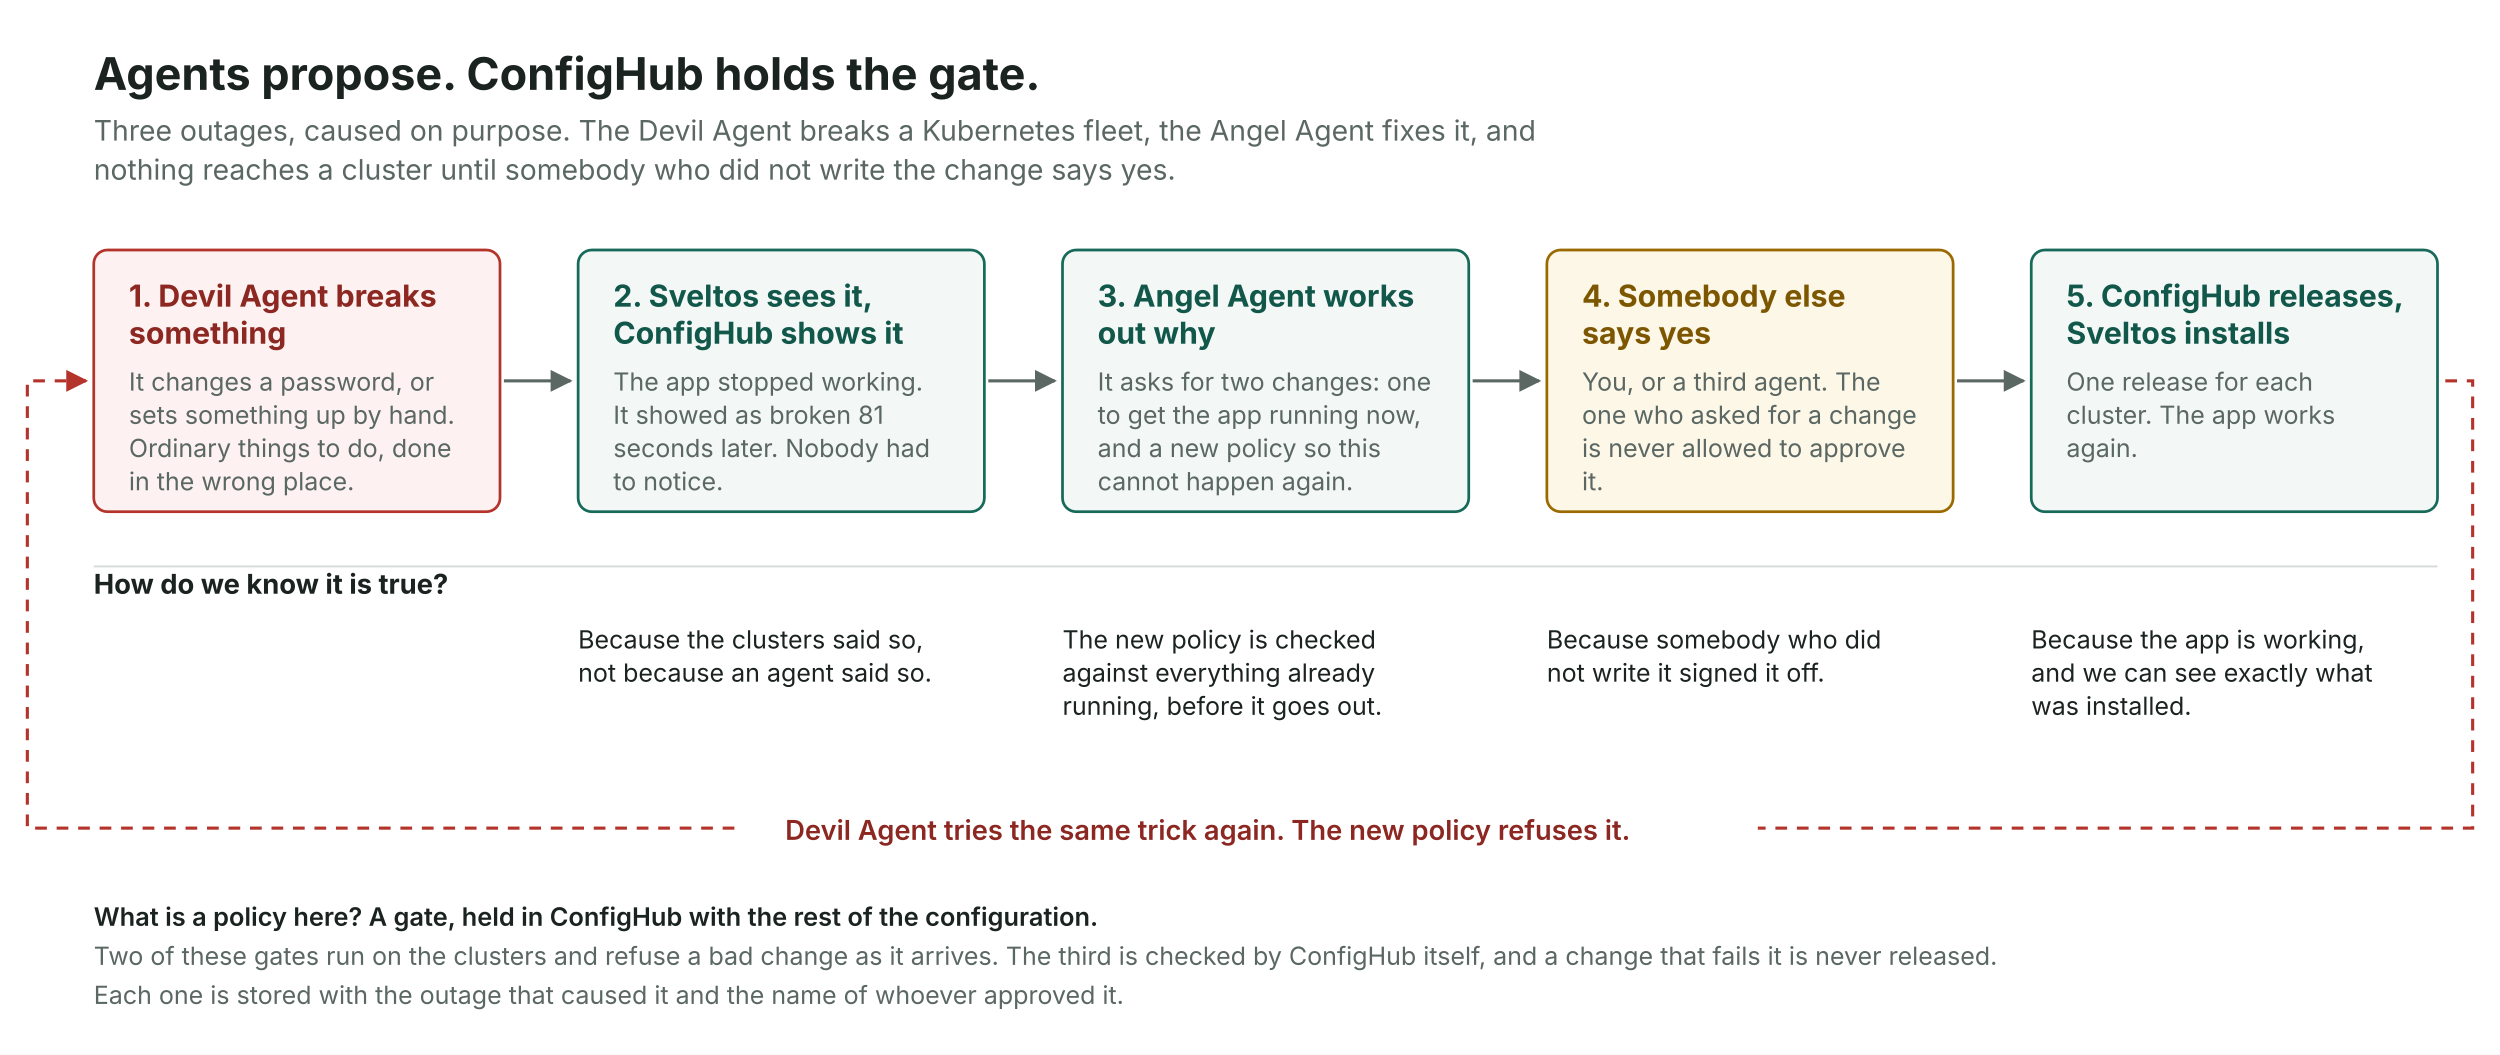
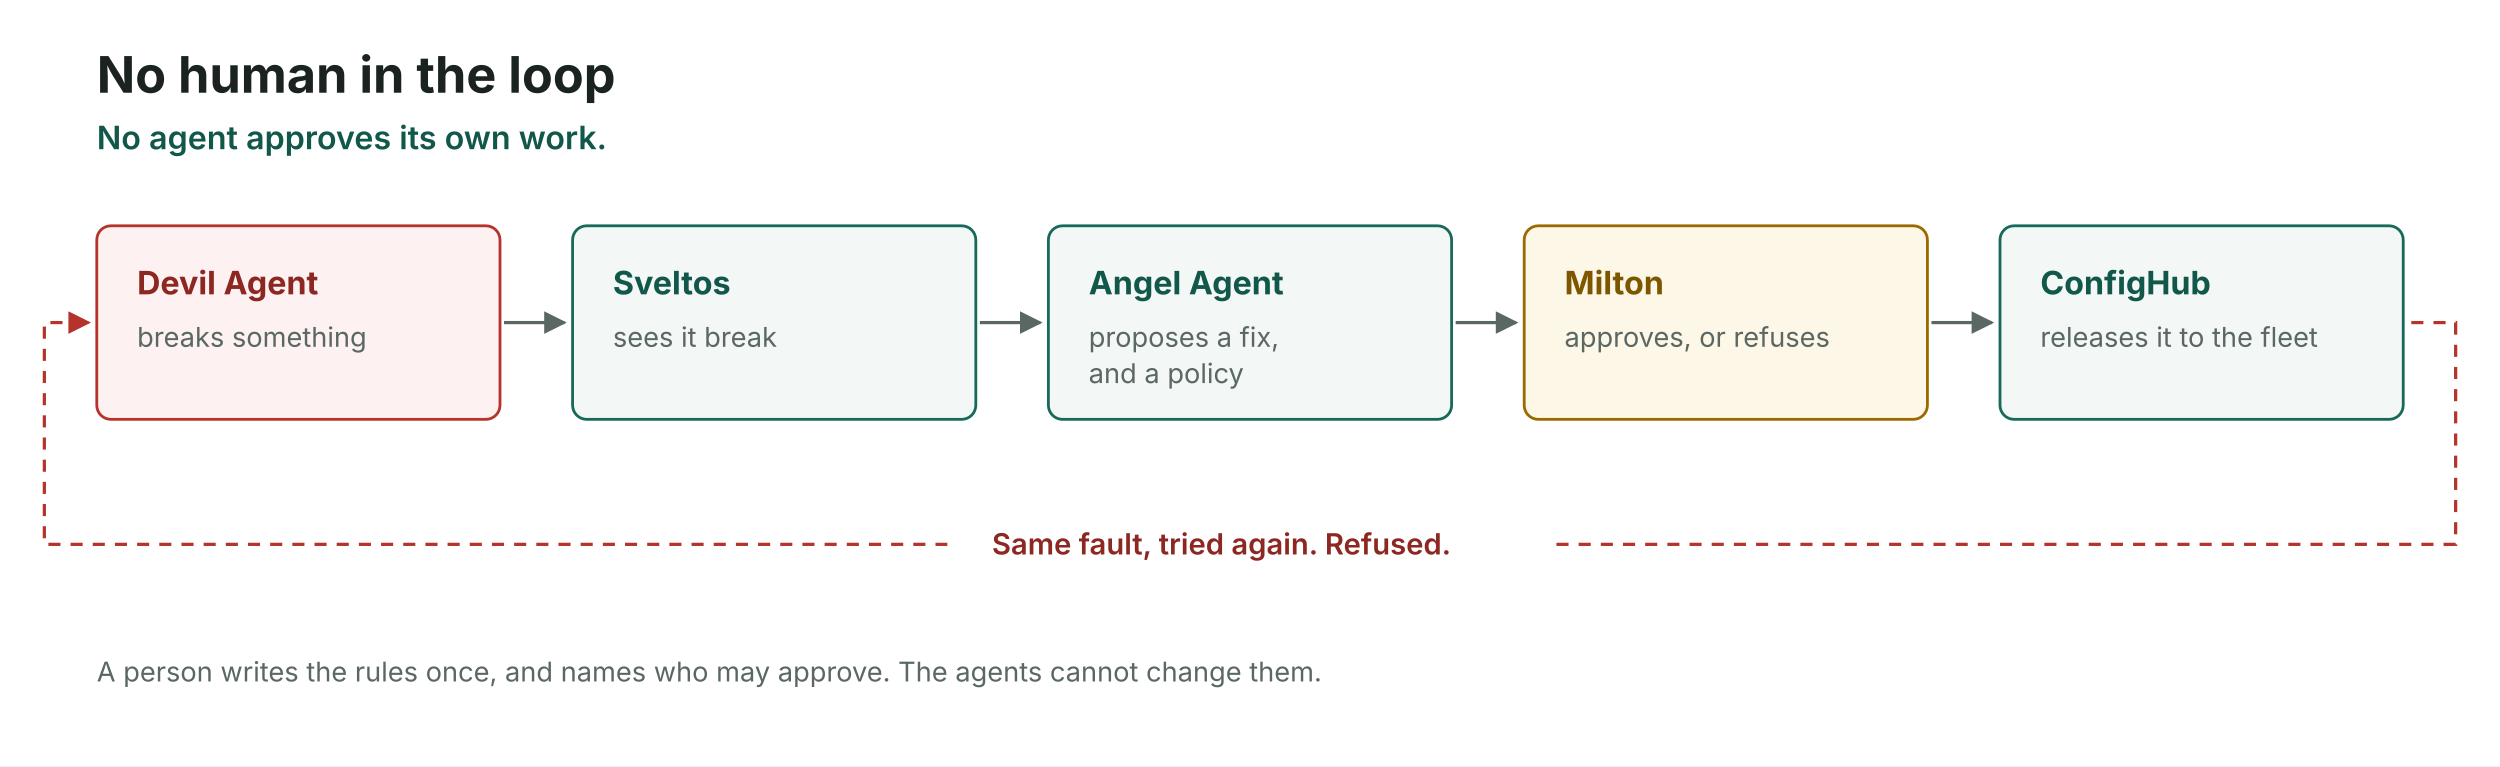
- <svg xmlns="http://www.w3.org/2000/svg" viewBox="0 0 1280 540" width="1280" height="540" font-family="Inter, -apple-system, BlinkMacSystemFont, 'Helvetica Neue', Arial, sans-serif">
+ <svg xmlns="http://www.w3.org/2000/svg" viewBox="0 0 1240 380" width="1240" height="380" font-family="Inter, -apple-system, BlinkMacSystemFont, 'Helvetica Neue', Arial, sans-serif">
  <defs>
-     <marker id="arrow" viewBox="0 0 10 10" refX="9" refY="5" markerWidth="7" markerHeight="7" orient="auto-start-reverse">
+     <marker id="a" viewBox="0 0 10 10" refX="9" refY="5" markerWidth="7" markerHeight="7" orient="auto-start-reverse">
      <path d="M 0 0 L 10 5 L 0 10 z" fill="#5a6762" />
    </marker>
-     <marker id="arrowback" viewBox="0 0 10 10" refX="9" refY="5" markerWidth="7" markerHeight="7" orient="auto-start-reverse">
+     <marker id="r" viewBox="0 0 10 10" refX="9" refY="5" markerWidth="7" markerHeight="7" orient="auto-start-reverse">
      <path d="M 0 0 L 10 5 L 0 10 z" fill="#b4342c" />
    </marker>
  </defs>
-   <rect width="1280" height="540" fill="#ffffff" />
-   <text x="48" y="46" font-size="23" font-weight="700" fill="#1b2320">Agents propose. ConfigHub holds the gate.</text>
-   <text x="48" y="72" font-size="14.5" fill="#5a6762">Three outages, caused on purpose. The Devil Agent breaks a Kubernetes fleet, the Angel Agent fixes it, and</text>
-   <text x="48" y="92" font-size="14.5" fill="#5a6762">nothing reaches a cluster until somebody who did not write the change says yes.</text>
-   <rect x="48" y="128" width="208" height="134" rx="7" fill="#fdf2f1" stroke="#b4342c" stroke-width="1.4" />
-   <text x="66" y="157" font-size="15.5" font-weight="700" fill="#8c2721">1. Devil Agent breaks</text>
-   <text x="66" y="176" font-size="15.5" font-weight="700" fill="#8c2721">something</text>
-   <text x="66" y="200" font-size="12.8" fill="#5a6762">It changes a password, or</text>
-   <text x="66" y="217" font-size="12.8" fill="#5a6762">sets something up by hand.</text>
-   <text x="66" y="234" font-size="12.8" fill="#5a6762">Ordinary things to do, done</text>
-   <text x="66" y="251" font-size="12.8" fill="#5a6762">in the wrong place.</text>
-   <rect x="296" y="128" width="208" height="134" rx="7" fill="#f3f7f5" stroke="#17695a" stroke-width="1.4" />
-   <text x="314" y="157" font-size="15.5" font-weight="700" fill="#11574a">2. Sveltos sees it,</text>
-   <text x="314" y="176" font-size="15.5" font-weight="700" fill="#11574a">ConfigHub shows it</text>
-   <text x="314" y="200" font-size="12.8" fill="#5a6762">The app stopped working.</text>
-   <text x="314" y="217" font-size="12.8" fill="#5a6762">It showed as broken 81</text>
-   <text x="314" y="234" font-size="12.8" fill="#5a6762">seconds later. Nobody had</text>
-   <text x="314" y="251" font-size="12.8" fill="#5a6762">to notice.</text>
-   <rect x="544" y="128" width="208" height="134" rx="7" fill="#f3f7f5" stroke="#17695a" stroke-width="1.4" />
-   <text x="562" y="157" font-size="15.5" font-weight="700" fill="#11574a">3. Angel Agent works</text>
-   <text x="562" y="176" font-size="15.5" font-weight="700" fill="#11574a">out why</text>
-   <text x="562" y="200" font-size="12.8" fill="#5a6762">It asks for two changes: one</text>
-   <text x="562" y="217" font-size="12.8" fill="#5a6762">to get the app running now,</text>
-   <text x="562" y="234" font-size="12.8" fill="#5a6762">and a new policy so this</text>
-   <text x="562" y="251" font-size="12.8" fill="#5a6762">cannot happen again.</text>
-   <rect x="792" y="128" width="208" height="134" rx="7" fill="#fdf7e8" stroke="#9a6a00" stroke-width="1.4" />
-   <text x="810" y="157" font-size="15.5" font-weight="700" fill="#7d5600">4. Somebody else</text>
-   <text x="810" y="176" font-size="15.5" font-weight="700" fill="#7d5600">says yes</text>
-   <text x="810" y="200" font-size="12.8" fill="#5a6762">You, or a third agent. The</text>
-   <text x="810" y="217" font-size="12.8" fill="#5a6762">one who asked for a change</text>
-   <text x="810" y="234" font-size="12.8" fill="#5a6762">is never allowed to approve</text>
-   <text x="810" y="251" font-size="12.8" fill="#5a6762">it.</text>
-   <rect x="1040" y="128" width="208" height="134" rx="7" fill="#f3f7f5" stroke="#17695a" stroke-width="1.4" />
-   <text x="1058" y="157" font-size="15.5" font-weight="700" fill="#11574a">5. ConfigHub releases,</text>
-   <text x="1058" y="176" font-size="15.5" font-weight="700" fill="#11574a">Sveltos installs</text>
-   <text x="1058" y="200" font-size="12.8" fill="#5a6762">One release for each</text>
-   <text x="1058" y="217" font-size="12.8" fill="#5a6762">cluster. The app works</text>
-   <text x="1058" y="234" font-size="12.8" fill="#5a6762">again.</text>
-   <line x1="258" y1="195" x2="292" y2="195" stroke="#5a6762" stroke-width="1.6" marker-end="url(#arrow)" />
-   <line x1="506" y1="195" x2="540" y2="195" stroke="#5a6762" stroke-width="1.6" marker-end="url(#arrow)" />
-   <line x1="754" y1="195" x2="788" y2="195" stroke="#5a6762" stroke-width="1.6" marker-end="url(#arrow)" />
-   <line x1="1002" y1="195" x2="1036" y2="195" stroke="#5a6762" stroke-width="1.6" marker-end="url(#arrow)" />
-   <line x1="48" y1="290" x2="1248" y2="290" stroke="#d6ddd9" stroke-width="1" />
-   <text x="48" y="304" font-size="14" font-weight="700" fill="#1b2320">How do we know it is true?</text>
-   <text x="296" y="332" font-size="12.8" fill="#1b2320">Because the clusters said so,</text>
-   <text x="296" y="349" font-size="12.8" fill="#1b2320">not because an agent said so.</text>
-   <text x="544" y="332" font-size="12.8" fill="#1b2320">The new policy is checked</text>
-   <text x="544" y="349" font-size="12.8" fill="#1b2320">against everything already</text>
-   <text x="544" y="366" font-size="12.8" fill="#1b2320">running, before it goes out.</text>
-   <text x="792" y="332" font-size="12.8" fill="#1b2320">Because somebody who did</text>
-   <text x="792" y="349" font-size="12.8" fill="#1b2320">not write it signed it off.</text>
-   <text x="1040" y="332" font-size="12.8" fill="#1b2320">Because the app is working,</text>
-   <text x="1040" y="349" font-size="12.8" fill="#1b2320">and we can see exactly what</text>
-   <text x="1040" y="366" font-size="12.8" fill="#1b2320">was installed.</text>
-   <path d="M 1252 195 L 1266 195 L 1266 424 L 14 424 L 14 195 L 44 195" fill="none" stroke="#b4342c" stroke-width="1.6" stroke-dasharray="6 5" marker-end="url(#arrowback)" />
-   <rect x="380" y="406" width="520" height="36" rx="6" fill="#ffffff" />
-   <text x="402" y="430" font-size="14" font-weight="600" fill="#8c2721">Devil Agent tries the same trick again. The new policy refuses it.</text>
-   <text x="48" y="474" font-size="13" font-weight="600" fill="#1b2320">What is a policy here? A gate, held in ConfigHub with the rest of the configuration.</text>
-   <text x="48" y="494" font-size="12.8" fill="#5a6762">Two of these gates run on the clusters and refuse a bad change as it arrives. The third is checked by ConfigHub itself, and a change that fails it is never released.</text>
-   <text x="48" y="514" font-size="12.8" fill="#5a6762">Each one is stored with the outage that caused it and the name of whoever approved it.</text>
+   <rect width="1240" height="380" fill="#ffffff" />
+   <text x="48" y="46" font-size="25" font-weight="700" fill="#1b2320">No human in the loop</text>
+   <text x="48" y="74" font-size="16" font-weight="600" fill="#11574a">No agent approves its own work.</text>
+   <rect x="48" y="112" width="200" height="96" rx="7" fill="#fdf2f1" stroke="#b4342c" stroke-width="1.4" />
+   <text x="68" y="146" font-size="16" font-weight="700" fill="#8c2721">Devil Agent</text>
+   <text x="68" y="172" font-size="13.5" fill="#5a6762">breaks something</text>
+   <rect x="284" y="112" width="200" height="96" rx="7" fill="#f3f7f5" stroke="#17695a" stroke-width="1.4" />
+   <text x="304" y="146" font-size="16" font-weight="700" fill="#11574a">Sveltos</text>
+   <text x="304" y="172" font-size="13.5" fill="#5a6762">sees it break</text>
+   <rect x="520" y="112" width="200" height="96" rx="7" fill="#f3f7f5" stroke="#17695a" stroke-width="1.4" />
+   <text x="540" y="146" font-size="16" font-weight="700" fill="#11574a">Angel Agent</text>
+   <text x="540" y="172" font-size="13.5" fill="#5a6762">proposes a fix,</text>
+   <text x="540" y="190" font-size="13.5" fill="#5a6762">and a policy</text>
+   <rect x="756" y="112" width="200" height="96" rx="7" fill="#fdf7e8" stroke="#9a6a00" stroke-width="1.4" />
+   <text x="776" y="146" font-size="16" font-weight="700" fill="#7d5600">Milton</text>
+   <text x="776" y="172" font-size="13.5" fill="#5a6762">approves, or refuses</text>
+   <rect x="992" y="112" width="200" height="96" rx="7" fill="#f3f7f5" stroke="#17695a" stroke-width="1.4" />
+   <text x="1012" y="146" font-size="16" font-weight="700" fill="#11574a">ConfigHub</text>
+   <text x="1012" y="172" font-size="13.5" fill="#5a6762">releases it to the fleet</text>
+   <line x1="250" y1="160" x2="280" y2="160" stroke="#5a6762" stroke-width="1.6" marker-end="url(#a)" />
+   <line x1="486" y1="160" x2="516" y2="160" stroke="#5a6762" stroke-width="1.6" marker-end="url(#a)" />
+   <line x1="722" y1="160" x2="752" y2="160" stroke="#5a6762" stroke-width="1.6" marker-end="url(#a)" />
+   <line x1="958" y1="160" x2="988" y2="160" stroke="#5a6762" stroke-width="1.6" marker-end="url(#a)" />
+   <path d="M 1196 160 L 1218 160 L 1218 270 L 22 270 L 22 160 L 44 160" fill="none" stroke="#b4342c" stroke-width="1.6" stroke-dasharray="6 5" marker-end="url(#r)" />
+   <rect x="470" y="252" width="300" height="34" rx="6" fill="#ffffff" />
+   <text x="492" y="275" font-size="14.5" font-weight="600" fill="#8c2721">Same fault, tried again. Refused.</text>
+   <text x="48" y="338" font-size="13.5" fill="#5a6762">A person writes the rules once, and names who may approve. The agents cannot change them.</text>
</svg>
